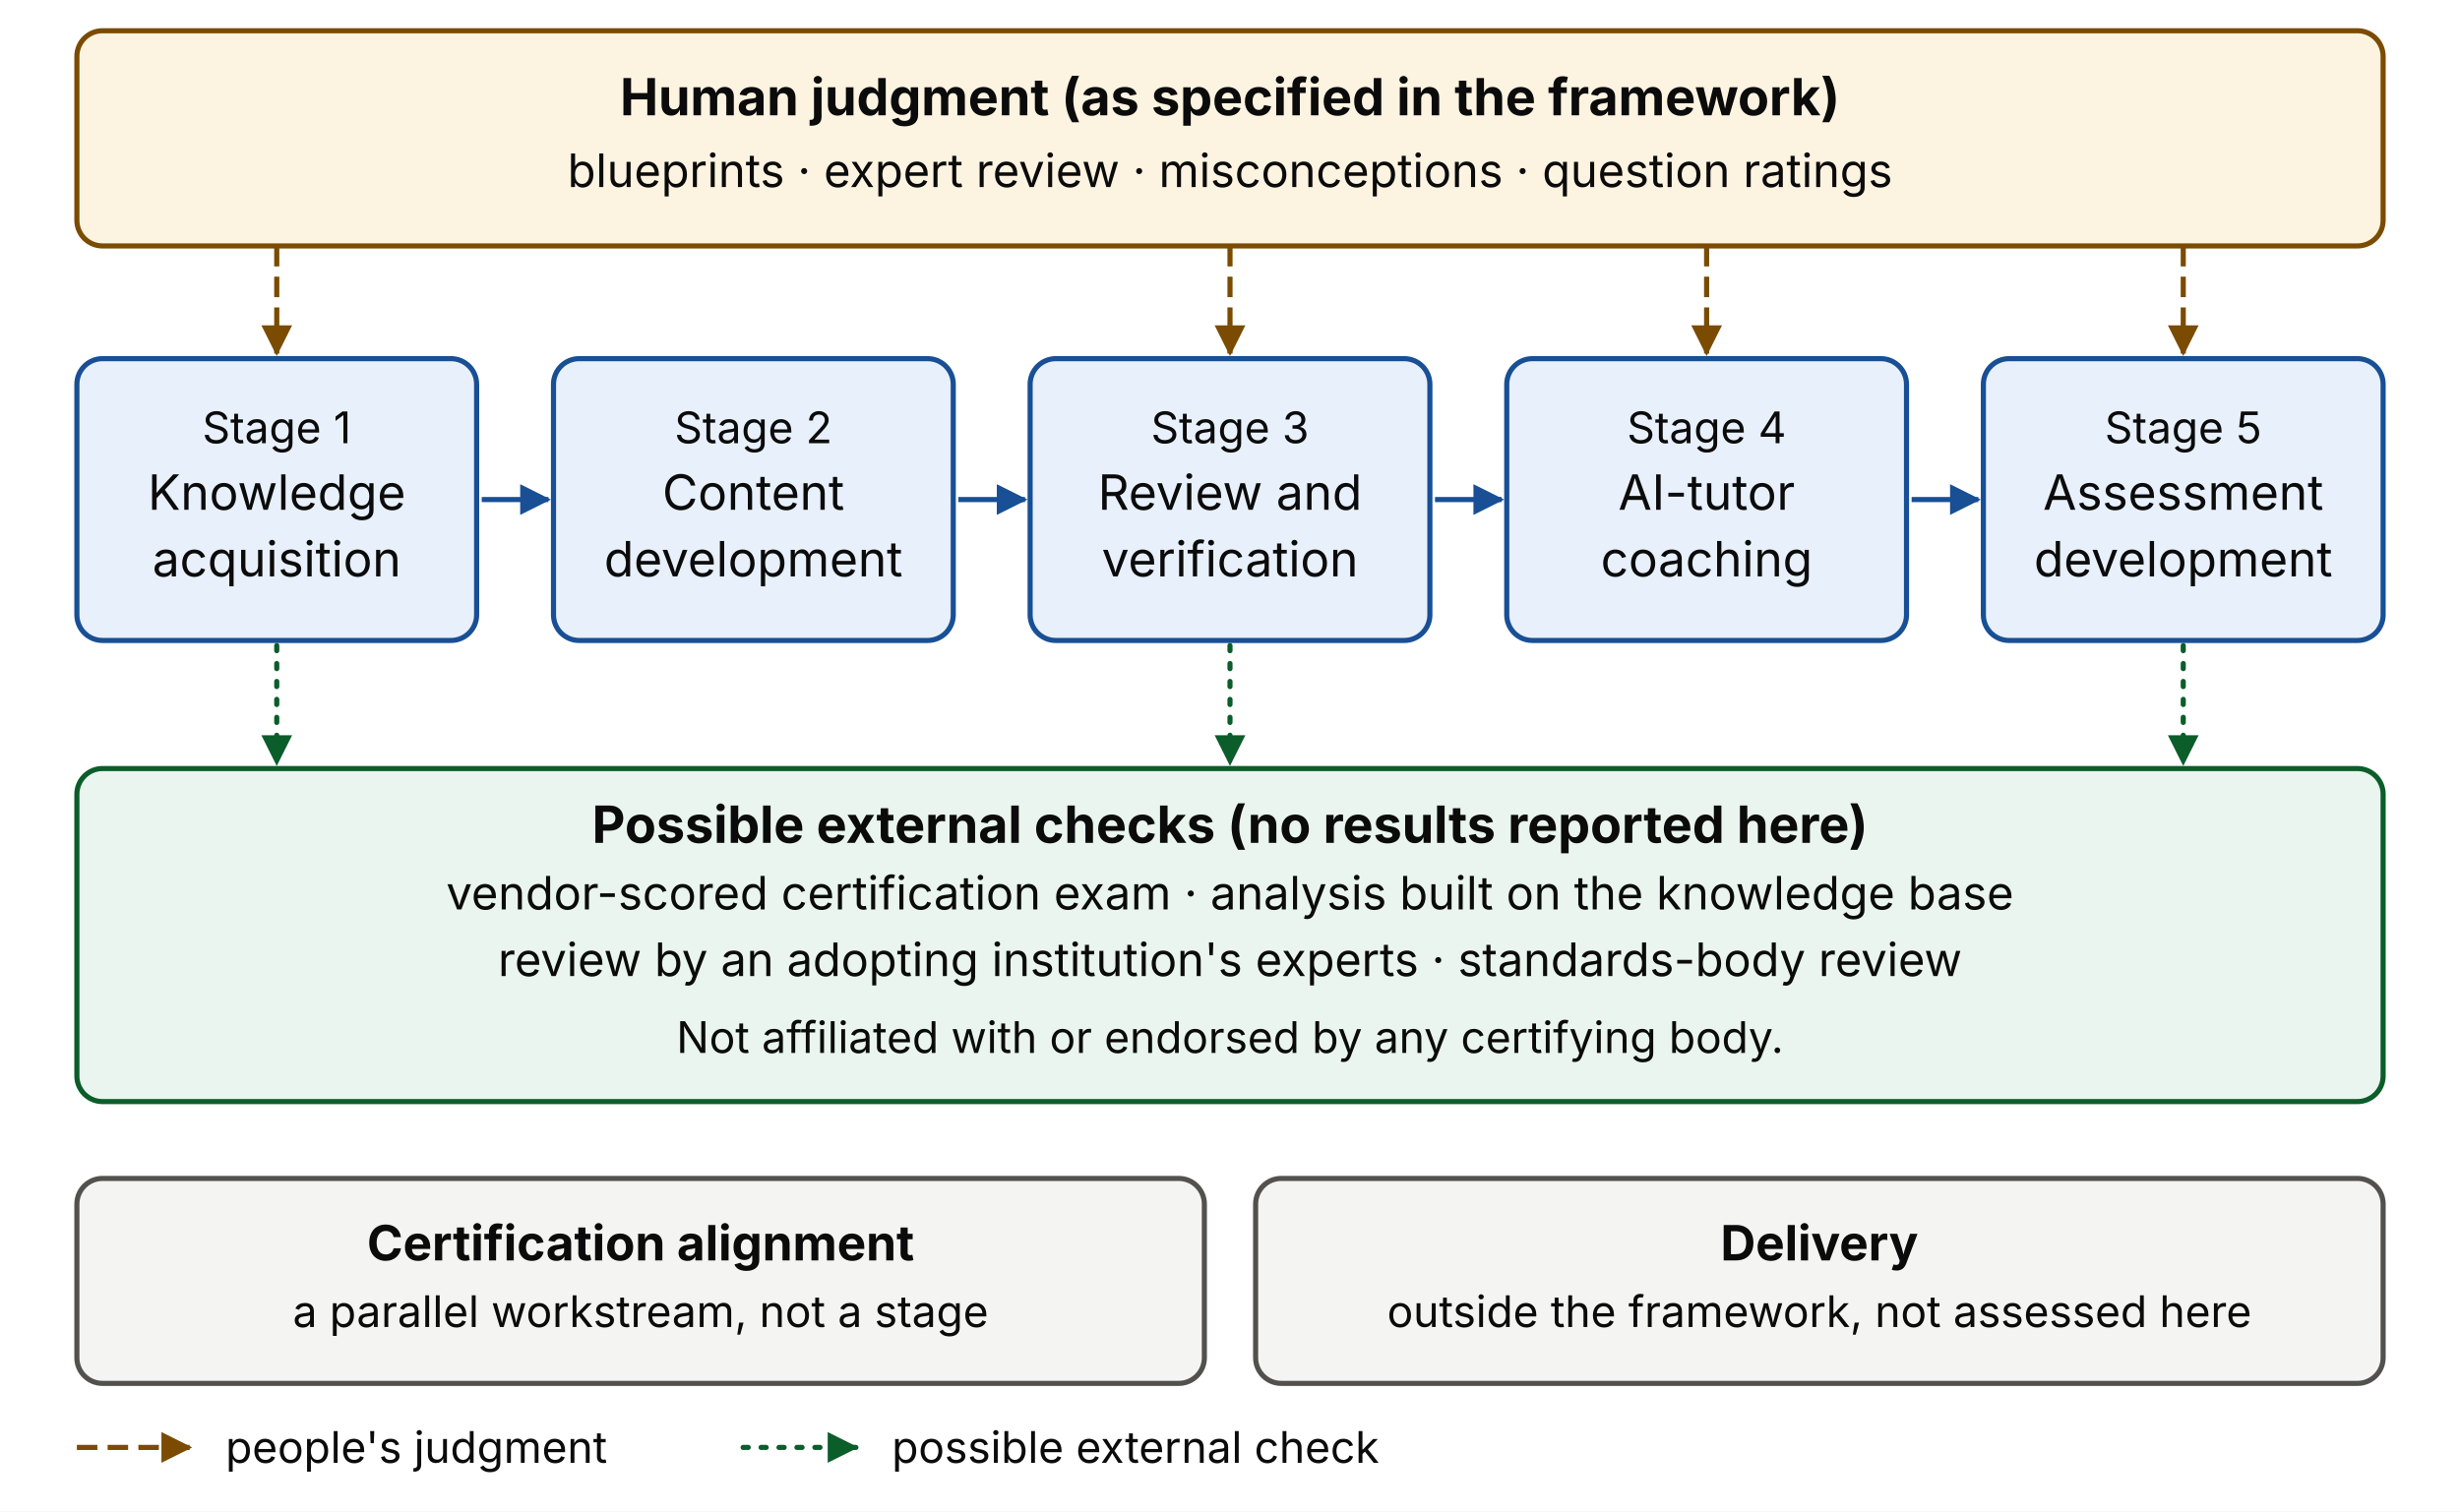
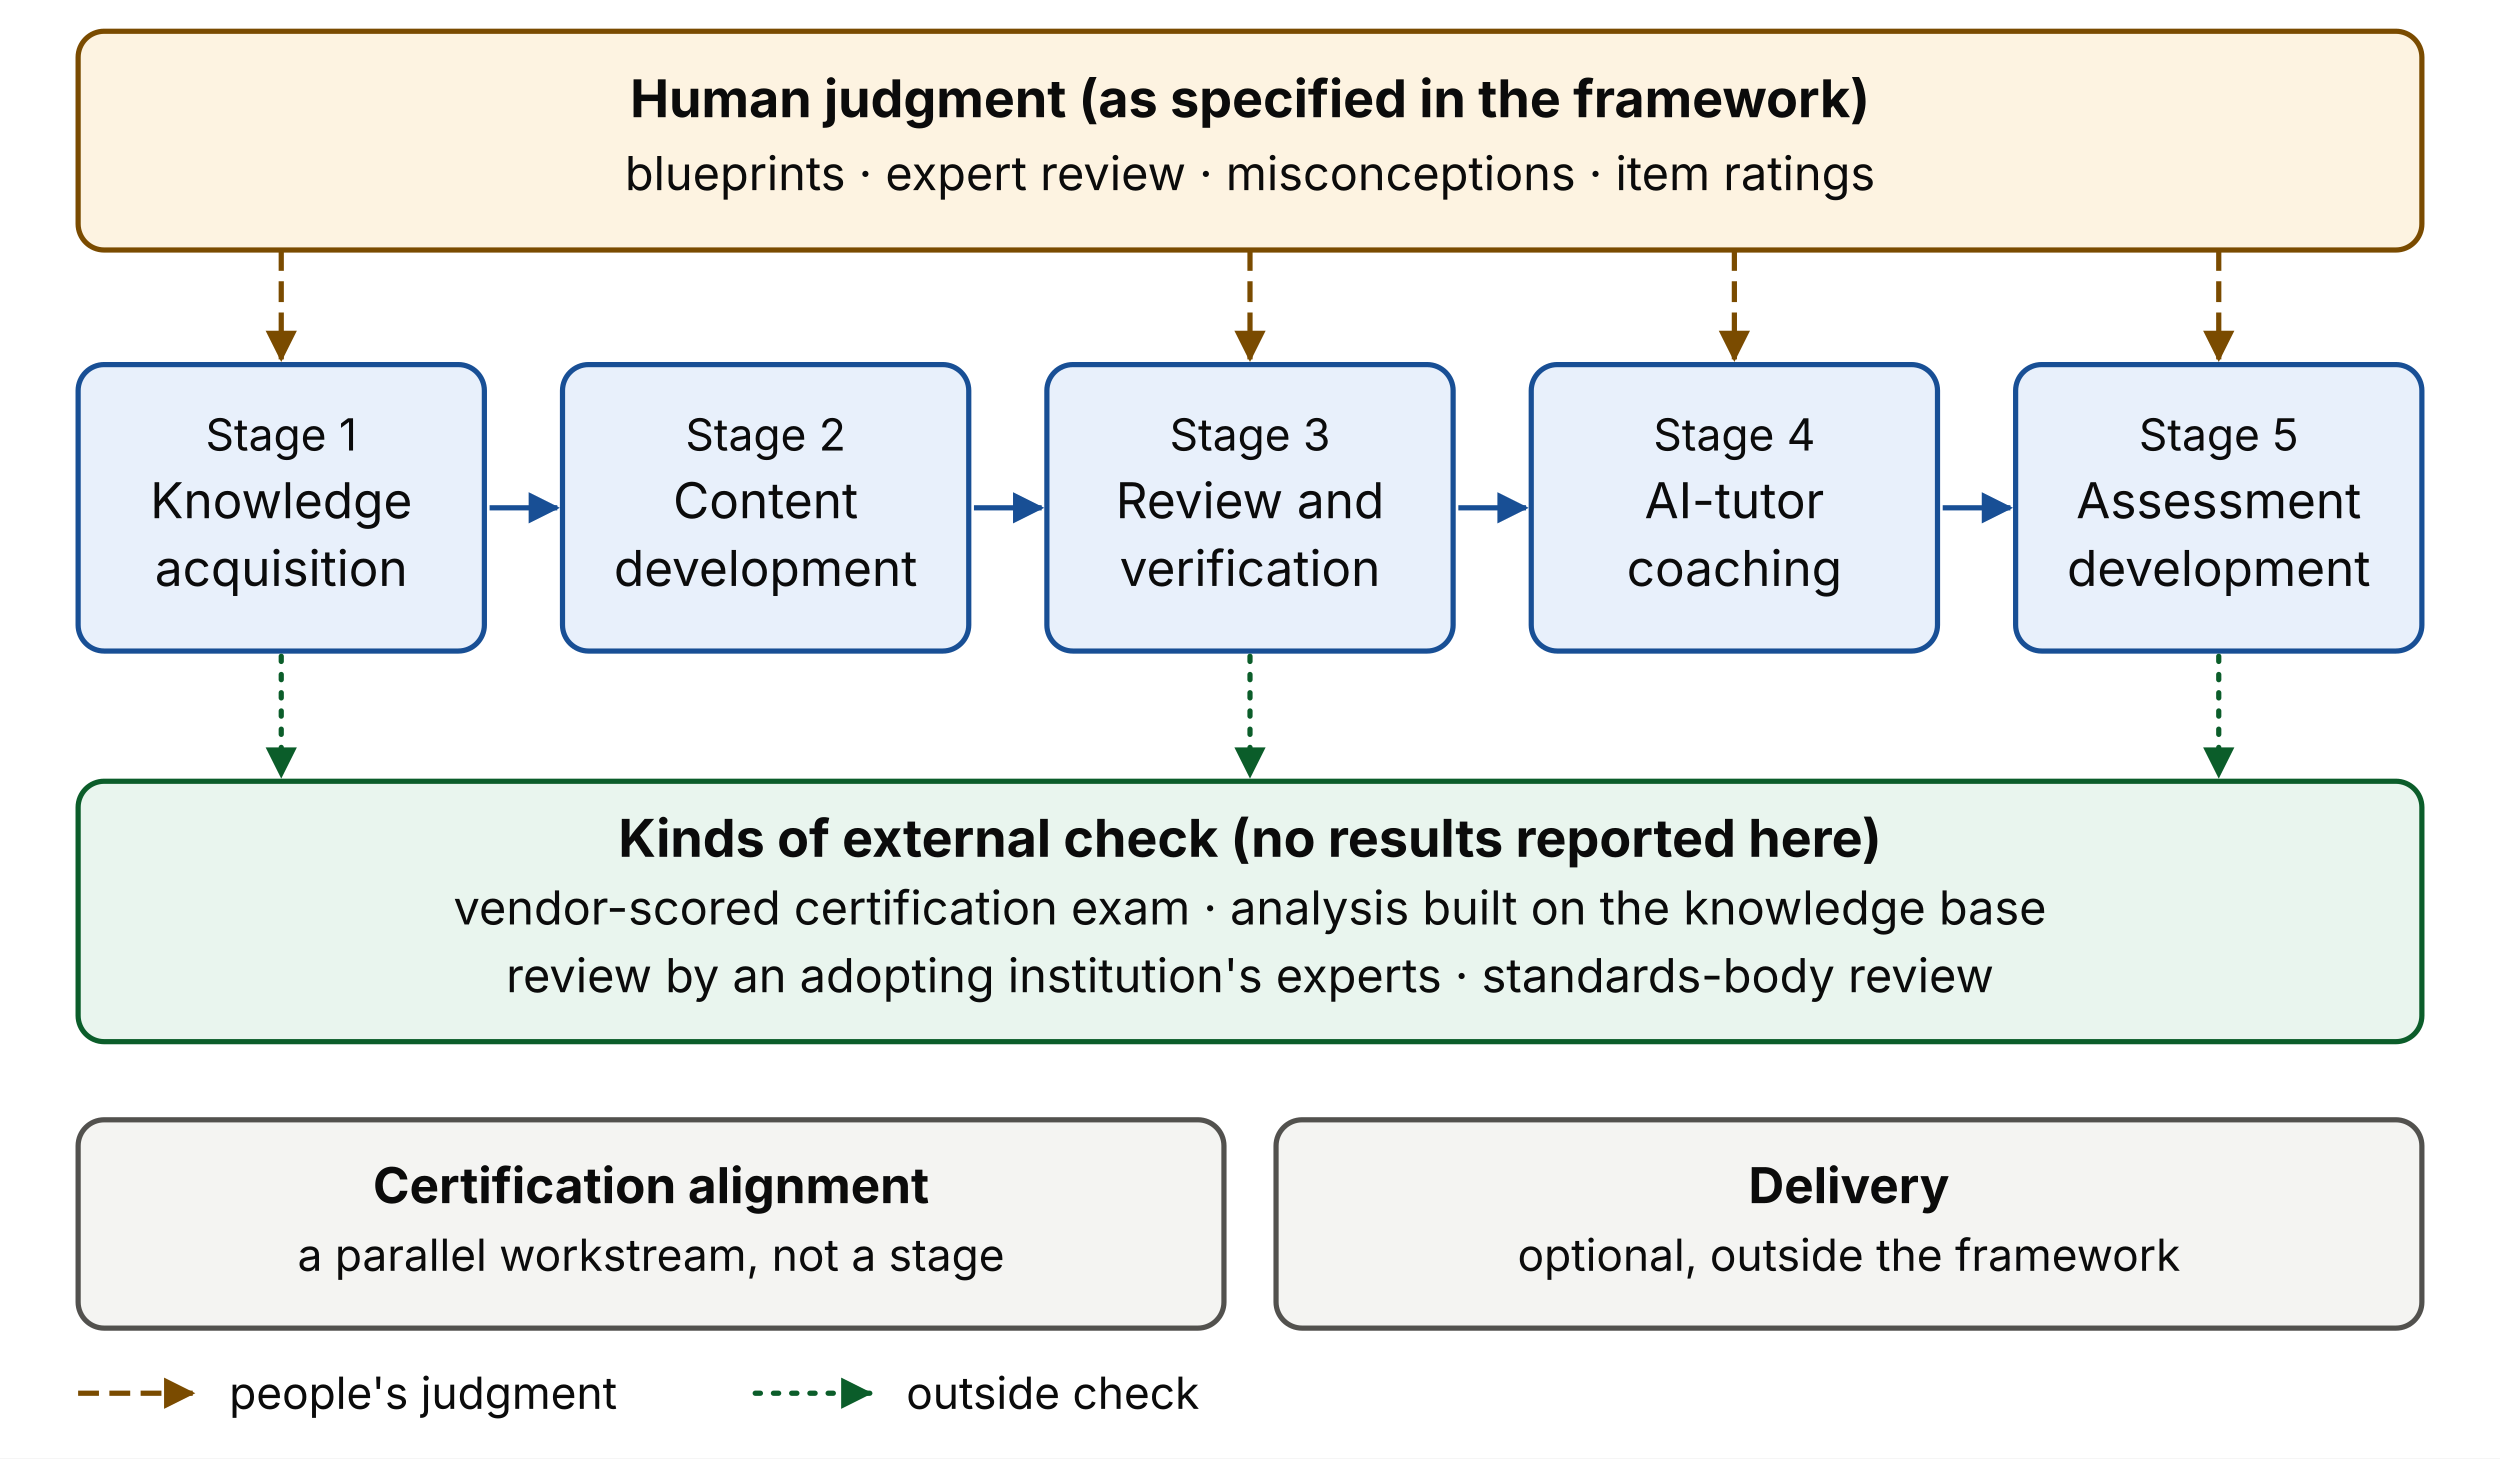
- <svg xmlns="http://www.w3.org/2000/svg" viewBox="0 0 960 590" role="img" aria-labelledby="t d" font-family="system-ui, -apple-system, 'Segoe UI', sans-serif">
+ <svg xmlns="http://www.w3.org/2000/svg" viewBox="0 0 960 560" role="img" aria-labelledby="t d" font-family="system-ui, -apple-system, 'Segoe UI', sans-serif">
  <defs>
    <marker id="head-blue" viewBox="0 0 12 12" refX="11" refY="6" markerWidth="12" markerHeight="12" markerUnits="userSpaceOnUse" orient="auto">
      <path d="M0 0 L12 6 L0 12 Z" fill="#184f95" />
    </marker>
    <marker id="head-amber" viewBox="0 0 12 12" refX="11" refY="6" markerWidth="12" markerHeight="12" markerUnits="userSpaceOnUse" orient="auto">
      <path d="M0 0 L12 6 L0 12 Z" fill="#7a4b00" />
    </marker>
    <marker id="head-green" viewBox="0 0 12 12" refX="11" refY="6" markerWidth="12" markerHeight="12" markerUnits="userSpaceOnUse" orient="auto">
      <path d="M0 0 L12 6 L0 12 Z" fill="#0b5d2a" />
    </marker>
  </defs>
-   <rect width="960" height="590" fill="#ffffff" />
+   <rect width="960" height="560" fill="#ffffff" />
  <rect x="30" y="12" width="900" height="84" rx="10" fill="#fdf3e1" stroke="#7a4b00" stroke-width="2" />
  <g fill="#0b0b0b" text-anchor="middle">
    <text x="480" y="45" font-size="20" font-weight="700">Human judgment (as specified in the framework)</text>
-     <text x="480" y="73" font-size="18">blueprints · expert review · misconceptions · question ratings</text>
+     <text x="480" y="73" font-size="18">blueprints · expert review · misconceptions · item ratings</text>
  </g>
  <g fill="#e8f0fb" stroke="#184f95" stroke-width="2">
    <rect x="30" y="140" width="156" height="110" rx="10" />
    <rect x="216" y="140" width="156" height="110" rx="10" />
    <rect x="402" y="140" width="156" height="110" rx="10" />
    <rect x="588" y="140" width="156" height="110" rx="10" />
    <rect x="774" y="140" width="156" height="110" rx="10" />
  </g>
  <g fill="#0b0b0b" text-anchor="middle">
    <text x="108" y="173" font-size="17">Stage 1</text>
    <text x="108" y="199" font-size="19">Knowledge</text>
    <text x="108" y="225" font-size="19">acquisition</text>
    <text x="294" y="173" font-size="17">Stage 2</text>
    <text x="294" y="199" font-size="19">Content</text>
    <text x="294" y="225" font-size="19">development</text>
    <text x="480" y="173" font-size="17">Stage 3</text>
    <text x="480" y="199" font-size="19">Review and</text>
    <text x="480" y="225" font-size="19">verification</text>
    <text x="666" y="173" font-size="17">Stage 4</text>
    <text x="666" y="199" font-size="19">AI-tutor</text>
    <text x="666" y="225" font-size="19">coaching</text>
    <text x="852" y="173" font-size="17">Stage 5</text>
    <text x="852" y="199" font-size="19">Assessment</text>
    <text x="852" y="225" font-size="19">development</text>
  </g>
  <g stroke="#184f95" stroke-width="2" fill="none">
    <line x1="188" y1="195" x2="214" y2="195" marker-end="url(#head-blue)" />
    <line x1="374" y1="195" x2="400" y2="195" marker-end="url(#head-blue)" />
    <line x1="560" y1="195" x2="586" y2="195" marker-end="url(#head-blue)" />
    <line x1="746" y1="195" x2="772" y2="195" marker-end="url(#head-blue)" />
  </g>
  <g stroke="#7a4b00" stroke-width="2" fill="none" stroke-dasharray="8 4">
    <line x1="108" y1="96" x2="108" y2="138" marker-end="url(#head-amber)" />
    <line x1="480" y1="96" x2="480" y2="138" marker-end="url(#head-amber)" />
    <line x1="666" y1="96" x2="666" y2="138" marker-end="url(#head-amber)" />
    <line x1="852" y1="96" x2="852" y2="138" marker-end="url(#head-amber)" />
  </g>
  <g stroke="#0b5d2a" stroke-width="2" fill="none" stroke-dasharray="2 5" stroke-linecap="round">
    <line x1="108" y1="252" x2="108" y2="298" marker-end="url(#head-green)" />
    <line x1="480" y1="252" x2="480" y2="298" marker-end="url(#head-green)" />
    <line x1="852" y1="252" x2="852" y2="298" marker-end="url(#head-green)" />
  </g>
-   <rect x="30" y="300" width="900" height="130" rx="10" fill="#e9f5ee" stroke="#0b5d2a" stroke-width="2" />
+   <rect x="30" y="300" width="900" height="100" rx="10" fill="#e9f5ee" stroke="#0b5d2a" stroke-width="2" />
  <g fill="#0b0b0b" text-anchor="middle">
-     <text x="480" y="329" font-size="20" font-weight="700">Possible external checks (no results reported here)</text>
+     <text x="480" y="329" font-size="20" font-weight="700">Kinds of external check (no results reported here)</text>
    <text x="480" y="355" font-size="18">vendor-scored certification exam · analysis built on the knowledge base</text>
    <text x="480" y="381" font-size="18">review by an adopting institution's experts · standards-body review</text>
-     <text x="480" y="411" font-size="17">Not affiliated with or endorsed by any certifying body.</text>
  </g>
  <g fill="#f4f4f2" stroke="#52514e" stroke-width="2">
-     <rect x="30" y="460" width="440" height="80" rx="10" />
-     <rect x="490" y="460" width="440" height="80" rx="10" />
+     <rect x="30" y="430" width="440" height="80" rx="10" />
+     <rect x="490" y="430" width="440" height="80" rx="10" />
  </g>
  <g fill="#0b0b0b" text-anchor="middle">
-     <text x="250" y="492" font-size="19" font-weight="700">Certification alignment</text>
-     <text x="250" y="518" font-size="17">a parallel workstream, not a stage</text>
-     <text x="710" y="492" font-size="19" font-weight="700">Delivery</text>
-     <text x="710" y="518" font-size="17">outside the framework, not assessed here</text>
+     <text x="250" y="462" font-size="19" font-weight="700">Certification alignment</text>
+     <text x="250" y="488" font-size="17">a parallel workstream, not a stage</text>
+     <text x="710" y="462" font-size="19" font-weight="700">Delivery</text>
+     <text x="710" y="488" font-size="17">optional, outside the framework</text>
  </g>
-   <line x1="30" y1="565" x2="74" y2="565" stroke="#7a4b00" stroke-width="2" stroke-dasharray="8 4" marker-end="url(#head-amber)" />
-   <line x1="290" y1="565" x2="334" y2="565" stroke="#0b5d2a" stroke-width="2" stroke-dasharray="2 5" stroke-linecap="round" marker-end="url(#head-green)" />
+   <line x1="30" y1="535" x2="74" y2="535" stroke="#7a4b00" stroke-width="2" stroke-dasharray="8 4" marker-end="url(#head-amber)" />
+   <line x1="290" y1="535" x2="334" y2="535" stroke="#0b5d2a" stroke-width="2" stroke-dasharray="2 5" stroke-linecap="round" marker-end="url(#head-green)" />
  <g fill="#0b0b0b" font-size="17">
-     <text x="88" y="571">people's judgment</text>
-     <text x="348" y="571">possible external check</text>
+     <text x="88" y="541">people's judgment</text>
+     <text x="348" y="541">outside check</text>
  </g>
</svg>
